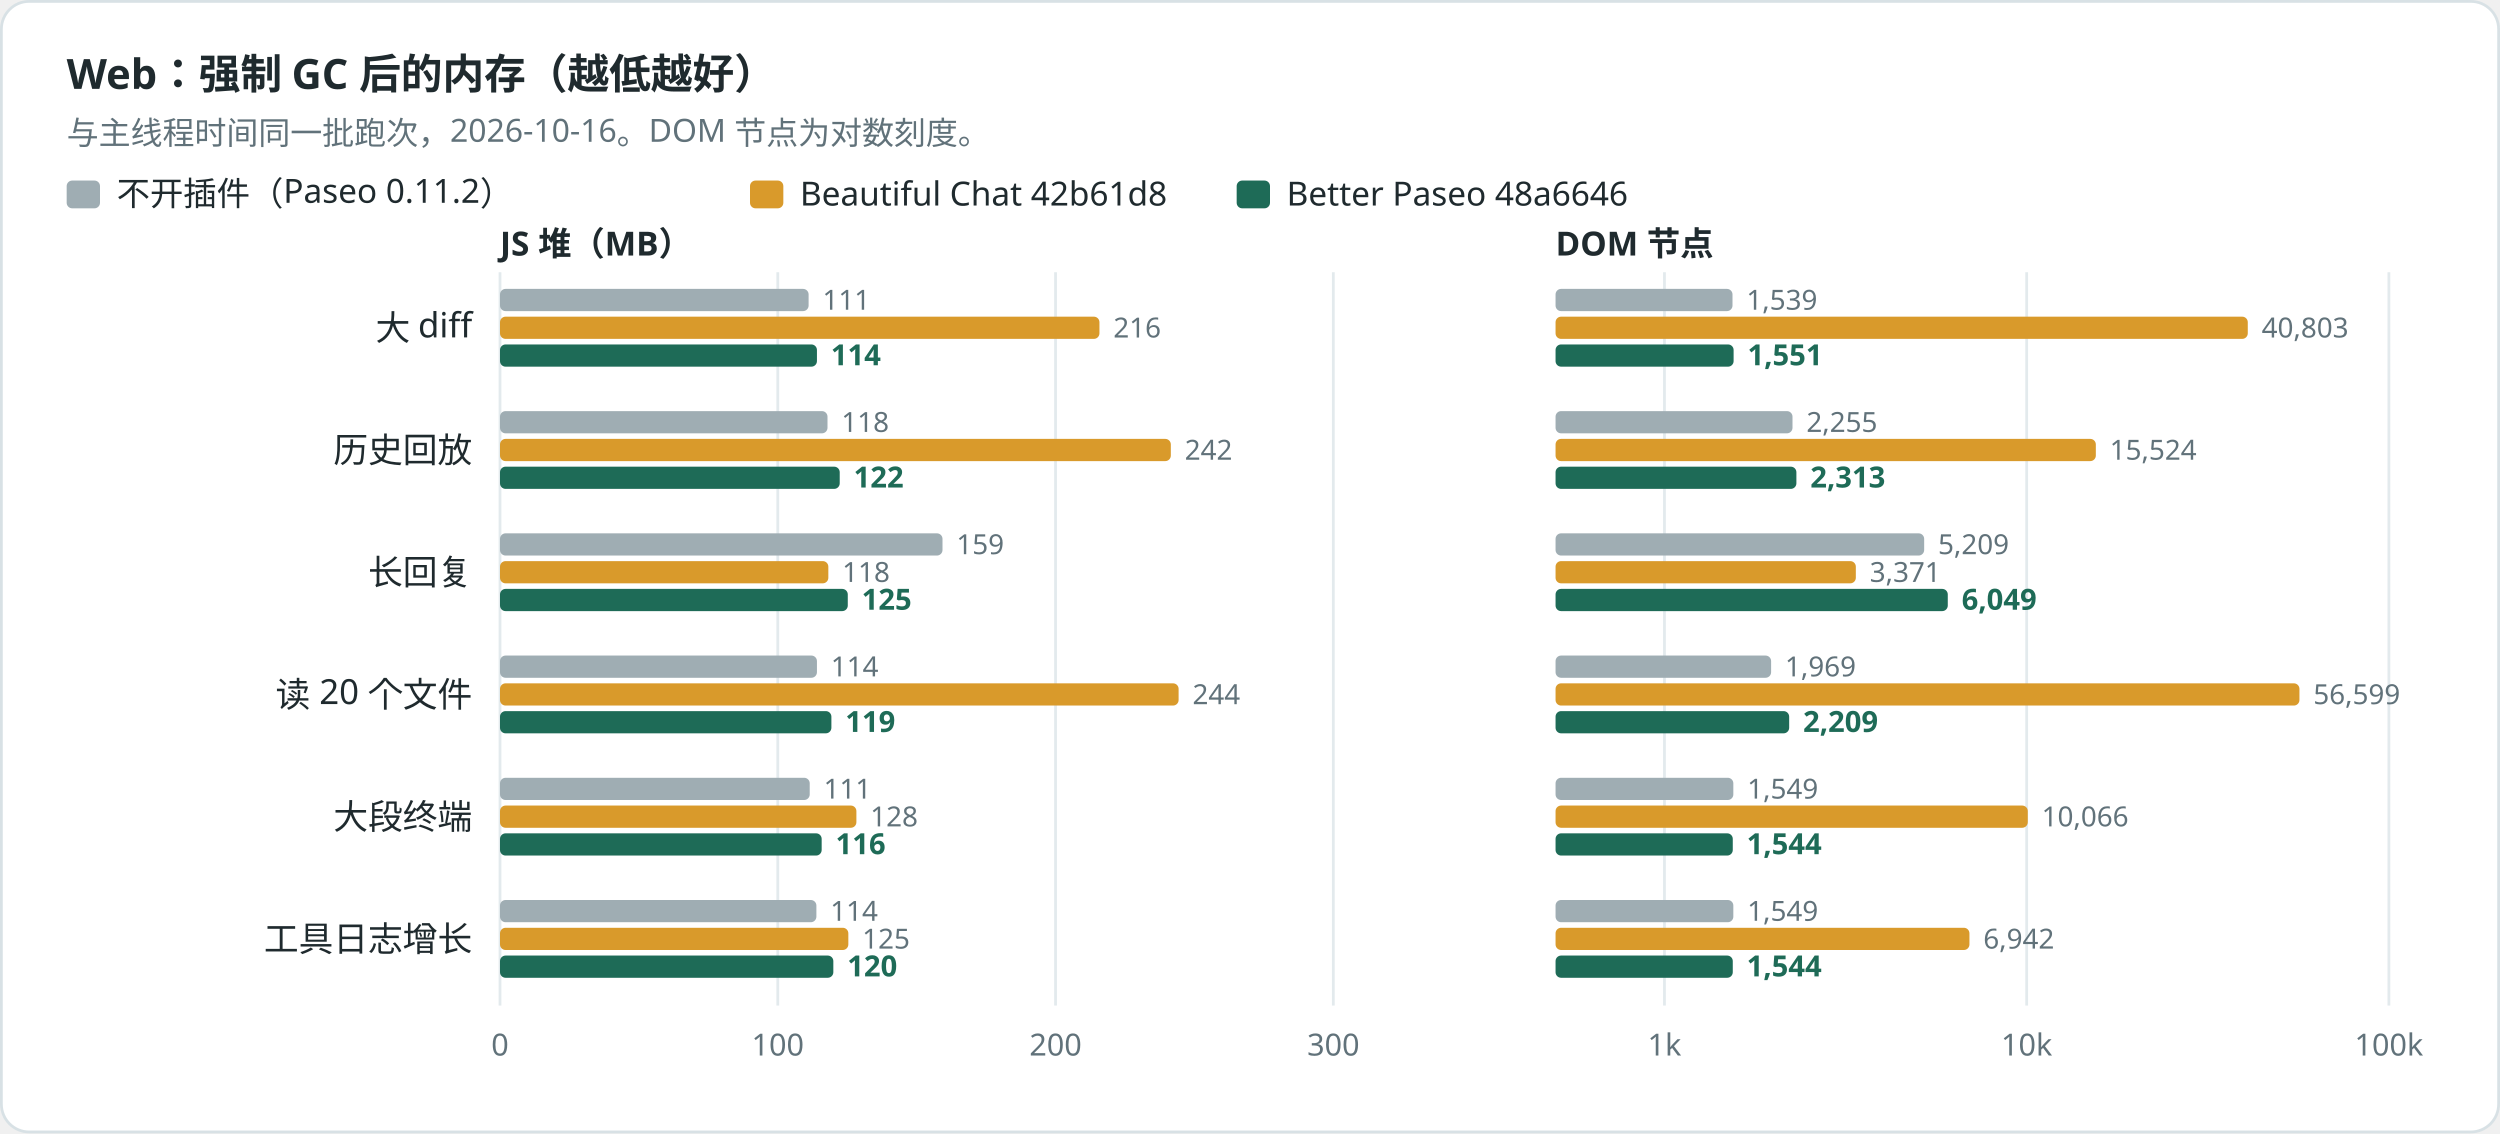
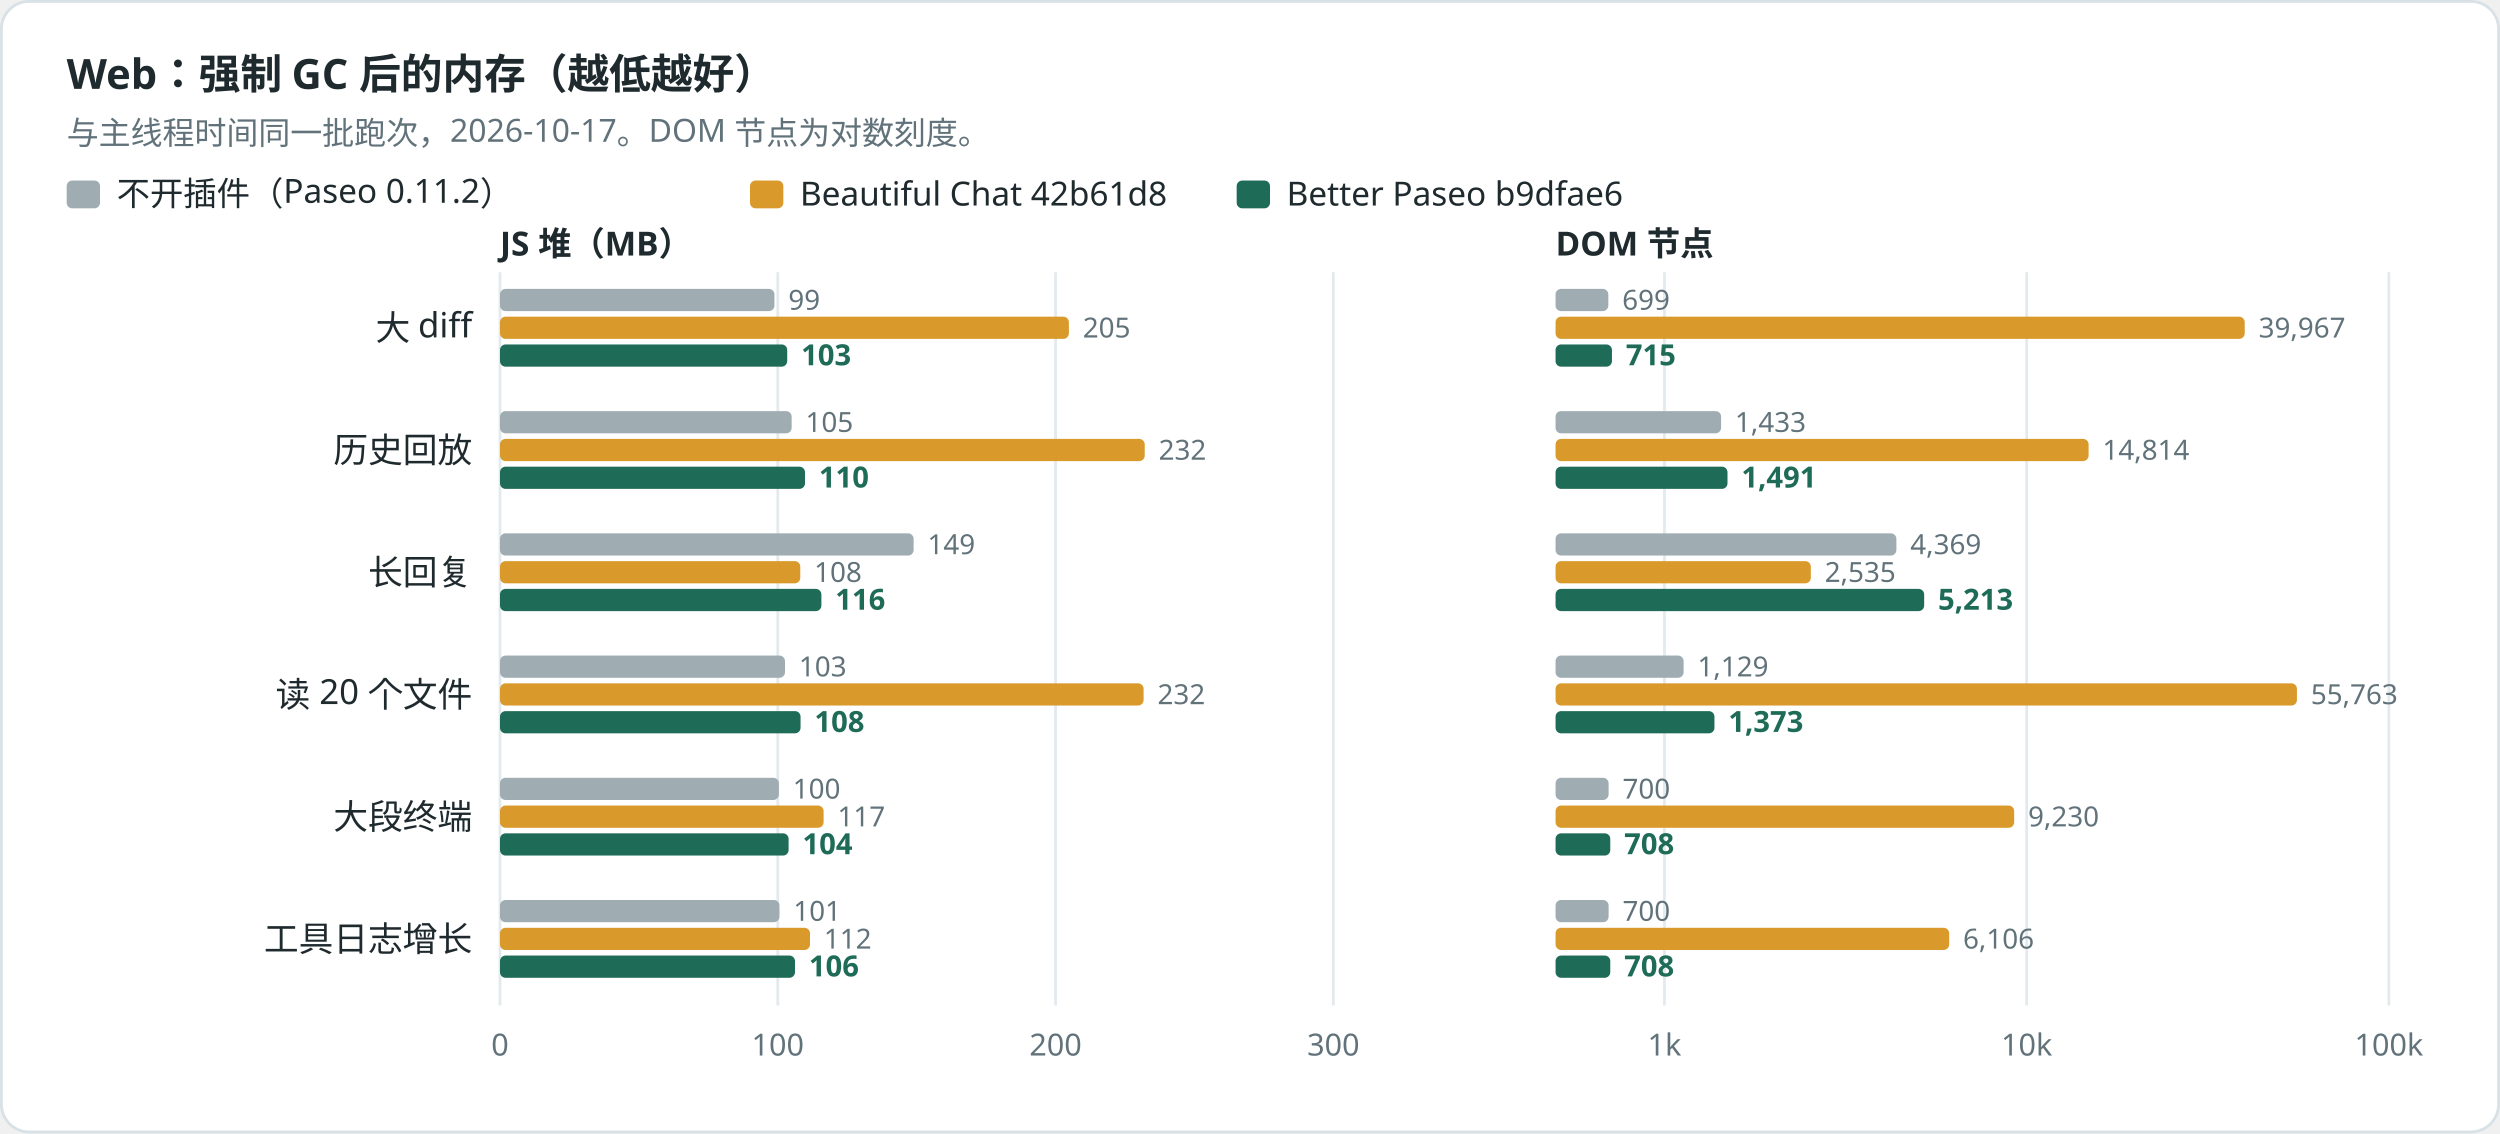
<svg xmlns="http://www.w3.org/2000/svg" viewBox="0 0 900 408" width="900" height="408" role="img">
  <rect x="0.5" y="0.5" width="899" height="407" rx="10" fill="#ffffff" stroke="#d8e1e5" />
  <text x="24.0" y="32.0" text-anchor="start" fill="#1f2a2e" font-size="15" font-weight="600" font-family="'PingFang SC', 'Hiragino Sans GB', 'Microsoft YaHei', 'Noto Sans SC', sans-serif">Web：强制 GC 后的内存（越低越好）</text>
-   <text x="24.0" y="52.0" text-anchor="start" fill="#61727a" font-size="11.5" font-weight="400" font-family="'PingFang SC', 'Hiragino Sans GB', 'Microsoft YaHei', 'Noto Sans SC', sans-serif">与主线程时间同一批跑次，2026-10-16。DOM 节点为对数刻度。</text>
+   <text x="24.0" y="52.0" text-anchor="start" fill="#61727a" font-size="11.5" font-weight="400" font-family="'PingFang SC', 'Hiragino Sans GB', 'Microsoft YaHei', 'Noto Sans SC', sans-serif">与主线程时间同一批跑次，2026-10-17。DOM 节点为对数刻度。</text>
  <rect x="24.0" y="65.0" width="12.0" height="10" rx="2" fill="#9fadb3" />
  <text x="42.0" y="74.0" text-anchor="start" fill="#1f2a2e" font-size="12" font-weight="400" font-family="'PingFang SC', 'Hiragino Sans GB', 'Microsoft YaHei', 'Noto Sans SC', sans-serif">不开插件（Paseo 0.11.2）</text>
  <rect x="270.0" y="65.0" width="12.0" height="10" rx="2" fill="#d99a2b" />
  <text x="288.0" y="74.0" text-anchor="start" fill="#1f2a2e" font-size="12" font-weight="400" font-family="'PingFang SC', 'Hiragino Sans GB', 'Microsoft YaHei', 'Noto Sans SC', sans-serif">Beautiful Chat 42b61d8</text>
  <rect x="445.2" y="65.0" width="12.0" height="10" rx="2" fill="#1e6b57" />
-   <text x="463.2" y="74.0" text-anchor="start" fill="#1f2a2e" font-size="12" font-weight="400" font-family="'PingFang SC', 'Hiragino Sans GB', 'Microsoft YaHei', 'Noto Sans SC', sans-serif">Better Paseo 48a6646</text>
+   <text x="463.2" y="74.0" text-anchor="start" fill="#1f2a2e" font-size="12" font-weight="400" font-family="'PingFang SC', 'Hiragino Sans GB', 'Microsoft YaHei', 'Noto Sans SC', sans-serif">Better Paseo b9dfae6</text>
  <text x="180.0" y="92.0" text-anchor="start" fill="#1f2a2e" font-size="12" font-weight="600" font-family="'PingFang SC', 'Hiragino Sans GB', 'Microsoft YaHei', 'Noto Sans SC', sans-serif">JS 堆（MB）</text>
  <line x1="180.0" y1="98" x2="180.0" y2="362" stroke="#e3eaed" stroke-width="1" />
  <text x="180.0" y="380.0" text-anchor="middle" fill="#61727a" font-size="11" font-weight="400" font-family="'PingFang SC', 'Hiragino Sans GB', 'Microsoft YaHei', 'Noto Sans SC', sans-serif">0</text>
  <line x1="280.0" y1="98" x2="280.0" y2="362" stroke="#e3eaed" stroke-width="1" />
  <text x="280.0" y="380.0" text-anchor="middle" fill="#61727a" font-size="11" font-weight="400" font-family="'PingFang SC', 'Hiragino Sans GB', 'Microsoft YaHei', 'Noto Sans SC', sans-serif">100</text>
  <line x1="380.0" y1="98" x2="380.0" y2="362" stroke="#e3eaed" stroke-width="1" />
  <text x="380.0" y="380.0" text-anchor="middle" fill="#61727a" font-size="11" font-weight="400" font-family="'PingFang SC', 'Hiragino Sans GB', 'Microsoft YaHei', 'Noto Sans SC', sans-serif">200</text>
  <line x1="480.0" y1="98" x2="480.0" y2="362" stroke="#e3eaed" stroke-width="1" />
  <text x="480.0" y="380.0" text-anchor="middle" fill="#61727a" font-size="11" font-weight="400" font-family="'PingFang SC', 'Hiragino Sans GB', 'Microsoft YaHei', 'Noto Sans SC', sans-serif">300</text>
  <text x="560.0" y="92.0" text-anchor="start" fill="#1f2a2e" font-size="12" font-weight="600" font-family="'PingFang SC', 'Hiragino Sans GB', 'Microsoft YaHei', 'Noto Sans SC', sans-serif">DOM 节点</text>
  <line x1="599.2" y1="98" x2="599.2" y2="362" stroke="#e3eaed" stroke-width="1" />
  <text x="599.2" y="380.0" text-anchor="middle" fill="#61727a" font-size="11" font-weight="400" font-family="'PingFang SC', 'Hiragino Sans GB', 'Microsoft YaHei', 'Noto Sans SC', sans-serif">1k</text>
  <line x1="729.6" y1="98" x2="729.6" y2="362" stroke="#e3eaed" stroke-width="1" />
  <text x="729.6" y="380.0" text-anchor="middle" fill="#61727a" font-size="11" font-weight="400" font-family="'PingFang SC', 'Hiragino Sans GB', 'Microsoft YaHei', 'Noto Sans SC', sans-serif">10k</text>
  <line x1="860.0" y1="98" x2="860.0" y2="362" stroke="#e3eaed" stroke-width="1" />
  <text x="860.0" y="380.0" text-anchor="middle" fill="#61727a" font-size="11" font-weight="400" font-family="'PingFang SC', 'Hiragino Sans GB', 'Microsoft YaHei', 'Noto Sans SC', sans-serif">100k</text>
  <text x="170.0" y="122.5" text-anchor="end" fill="#1f2a2e" font-size="12.5" font-weight="400" font-family="'PingFang SC', 'Hiragino Sans GB', 'Microsoft YaHei', 'Noto Sans SC', sans-serif">大 diff</text>
-   <rect x="180.0" y="104.0" width="111.1" height="8" rx="2" fill="#9fadb3" />
-   <text x="296.1" y="111.5" text-anchor="start" fill="#61727a" font-size="10" font-weight="400" font-family="'PingFang SC', 'Hiragino Sans GB', 'Microsoft YaHei', 'Noto Sans SC', sans-serif">111</text>
-   <rect x="180.0" y="114.0" width="215.8" height="8" rx="2" fill="#d99a2b" />
-   <text x="400.8" y="121.5" text-anchor="start" fill="#61727a" font-size="10" font-weight="400" font-family="'PingFang SC', 'Hiragino Sans GB', 'Microsoft YaHei', 'Noto Sans SC', sans-serif">216</text>
-   <rect x="180.0" y="124.0" width="114.1" height="8" rx="2" fill="#1e6b57" />
-   <text x="299.1" y="131.5" text-anchor="start" fill="#1e6b57" font-size="10.5" font-weight="600" font-family="'PingFang SC', 'Hiragino Sans GB', 'Microsoft YaHei', 'Noto Sans SC', sans-serif">114</text>
-   <rect x="560.0" y="104.0" width="63.7" height="8" rx="2" fill="#9fadb3" />
-   <text x="628.7" y="111.5" text-anchor="start" fill="#61727a" font-size="10" font-weight="400" font-family="'PingFang SC', 'Hiragino Sans GB', 'Microsoft YaHei', 'Noto Sans SC', sans-serif">1,539</text>
-   <rect x="560.0" y="114.0" width="249.2" height="8" rx="2" fill="#d99a2b" />
-   <text x="814.2" y="121.5" text-anchor="start" fill="#61727a" font-size="10" font-weight="400" font-family="'PingFang SC', 'Hiragino Sans GB', 'Microsoft YaHei', 'Noto Sans SC', sans-serif">40,803</text>
-   <rect x="560.0" y="124.0" width="64.1" height="8" rx="2" fill="#1e6b57" />
-   <text x="629.1" y="131.5" text-anchor="start" fill="#1e6b57" font-size="10.5" font-weight="600" font-family="'PingFang SC', 'Hiragino Sans GB', 'Microsoft YaHei', 'Noto Sans SC', sans-serif">1,551</text>
+   <rect x="180.0" y="104.0" width="98.8" height="8" rx="2" fill="#9fadb3" />
+   <text x="283.8" y="111.5" text-anchor="start" fill="#61727a" font-size="10" font-weight="400" font-family="'PingFang SC', 'Hiragino Sans GB', 'Microsoft YaHei', 'Noto Sans SC', sans-serif">99</text>
+   <rect x="180.0" y="114.0" width="204.8" height="8" rx="2" fill="#d99a2b" />
+   <text x="389.8" y="121.5" text-anchor="start" fill="#61727a" font-size="10" font-weight="400" font-family="'PingFang SC', 'Hiragino Sans GB', 'Microsoft YaHei', 'Noto Sans SC', sans-serif">205</text>
+   <rect x="180.0" y="124.0" width="103.4" height="8" rx="2" fill="#1e6b57" />
+   <text x="288.4" y="131.5" text-anchor="start" fill="#1e6b57" font-size="10.5" font-weight="600" font-family="'PingFang SC', 'Hiragino Sans GB', 'Microsoft YaHei', 'Noto Sans SC', sans-serif">103</text>
+   <rect x="560.0" y="104.0" width="19.0" height="8" rx="2" fill="#9fadb3" />
+   <text x="584.0" y="111.5" text-anchor="start" fill="#61727a" font-size="10" font-weight="400" font-family="'PingFang SC', 'Hiragino Sans GB', 'Microsoft YaHei', 'Noto Sans SC', sans-serif">699</text>
+   <rect x="560.0" y="114.0" width="248.1" height="8" rx="2" fill="#d99a2b" />
+   <text x="813.1" y="121.5" text-anchor="start" fill="#61727a" font-size="10" font-weight="400" font-family="'PingFang SC', 'Hiragino Sans GB', 'Microsoft YaHei', 'Noto Sans SC', sans-serif">39,967</text>
+   <rect x="560.0" y="124.0" width="20.3" height="8" rx="2" fill="#1e6b57" />
+   <text x="585.3" y="131.5" text-anchor="start" fill="#1e6b57" font-size="10.5" font-weight="600" font-family="'PingFang SC', 'Hiragino Sans GB', 'Microsoft YaHei', 'Noto Sans SC', sans-serif">715</text>
  <text x="170.0" y="166.5" text-anchor="end" fill="#1f2a2e" font-size="12.5" font-weight="400" font-family="'PingFang SC', 'Hiragino Sans GB', 'Microsoft YaHei', 'Noto Sans SC', sans-serif">历史回放</text>
-   <rect x="180.0" y="148.0" width="117.9" height="8" rx="2" fill="#9fadb3" />
-   <text x="302.9" y="155.5" text-anchor="start" fill="#61727a" font-size="10" font-weight="400" font-family="'PingFang SC', 'Hiragino Sans GB', 'Microsoft YaHei', 'Noto Sans SC', sans-serif">118</text>
-   <rect x="180.0" y="158.0" width="241.5" height="8" rx="2" fill="#d99a2b" />
-   <text x="426.5" y="165.5" text-anchor="start" fill="#61727a" font-size="10" font-weight="400" font-family="'PingFang SC', 'Hiragino Sans GB', 'Microsoft YaHei', 'Noto Sans SC', sans-serif">242</text>
-   <rect x="180.0" y="168.0" width="122.3" height="8" rx="2" fill="#1e6b57" />
-   <text x="307.3" y="175.5" text-anchor="start" fill="#1e6b57" font-size="10.5" font-weight="600" font-family="'PingFang SC', 'Hiragino Sans GB', 'Microsoft YaHei', 'Noto Sans SC', sans-serif">122</text>
-   <rect x="560.0" y="148.0" width="85.3" height="8" rx="2" fill="#9fadb3" />
-   <text x="650.3" y="155.5" text-anchor="start" fill="#61727a" font-size="10" font-weight="400" font-family="'PingFang SC', 'Hiragino Sans GB', 'Microsoft YaHei', 'Noto Sans SC', sans-serif">2,255</text>
-   <rect x="560.0" y="158.0" width="194.5" height="8" rx="2" fill="#d99a2b" />
-   <text x="759.5" y="165.5" text-anchor="start" fill="#61727a" font-size="10" font-weight="400" font-family="'PingFang SC', 'Hiragino Sans GB', 'Microsoft YaHei', 'Noto Sans SC', sans-serif">15,524</text>
-   <rect x="560.0" y="168.0" width="86.7" height="8" rx="2" fill="#1e6b57" />
-   <text x="651.7" y="175.5" text-anchor="start" fill="#1e6b57" font-size="10.5" font-weight="600" font-family="'PingFang SC', 'Hiragino Sans GB', 'Microsoft YaHei', 'Noto Sans SC', sans-serif">2,313</text>
+   <rect x="180.0" y="148.0" width="105.0" height="8" rx="2" fill="#9fadb3" />
+   <text x="290.0" y="155.5" text-anchor="start" fill="#61727a" font-size="10" font-weight="400" font-family="'PingFang SC', 'Hiragino Sans GB', 'Microsoft YaHei', 'Noto Sans SC', sans-serif">105</text>
+   <rect x="180.0" y="158.0" width="232.1" height="8" rx="2" fill="#d99a2b" />
+   <text x="417.1" y="165.5" text-anchor="start" fill="#61727a" font-size="10" font-weight="400" font-family="'PingFang SC', 'Hiragino Sans GB', 'Microsoft YaHei', 'Noto Sans SC', sans-serif">232</text>
+   <rect x="180.0" y="168.0" width="109.8" height="8" rx="2" fill="#1e6b57" />
+   <text x="294.8" y="175.5" text-anchor="start" fill="#1e6b57" font-size="10.5" font-weight="600" font-family="'PingFang SC', 'Hiragino Sans GB', 'Microsoft YaHei', 'Noto Sans SC', sans-serif">110</text>
+   <rect x="560.0" y="148.0" width="59.6" height="8" rx="2" fill="#9fadb3" />
+   <text x="624.6" y="155.5" text-anchor="start" fill="#61727a" font-size="10" font-weight="400" font-family="'PingFang SC', 'Hiragino Sans GB', 'Microsoft YaHei', 'Noto Sans SC', sans-serif">1,433</text>
+   <rect x="560.0" y="158.0" width="191.9" height="8" rx="2" fill="#d99a2b" />
+   <text x="756.9" y="165.5" text-anchor="start" fill="#61727a" font-size="10" font-weight="400" font-family="'PingFang SC', 'Hiragino Sans GB', 'Microsoft YaHei', 'Noto Sans SC', sans-serif">14,814</text>
+   <rect x="560.0" y="168.0" width="61.9" height="8" rx="2" fill="#1e6b57" />
+   <text x="626.9" y="175.5" text-anchor="start" fill="#1e6b57" font-size="10.5" font-weight="600" font-family="'PingFang SC', 'Hiragino Sans GB', 'Microsoft YaHei', 'Noto Sans SC', sans-serif">1,491</text>
  <text x="170.0" y="210.5" text-anchor="end" fill="#1f2a2e" font-size="12.5" font-weight="400" font-family="'PingFang SC', 'Hiragino Sans GB', 'Microsoft YaHei', 'Noto Sans SC', sans-serif">长回复</text>
-   <rect x="180.0" y="192.0" width="159.3" height="8" rx="2" fill="#9fadb3" />
-   <text x="344.3" y="199.5" text-anchor="start" fill="#61727a" font-size="10" font-weight="400" font-family="'PingFang SC', 'Hiragino Sans GB', 'Microsoft YaHei', 'Noto Sans SC', sans-serif">159</text>
-   <rect x="180.0" y="202.0" width="118.2" height="8" rx="2" fill="#d99a2b" />
-   <text x="303.2" y="209.5" text-anchor="start" fill="#61727a" font-size="10" font-weight="400" font-family="'PingFang SC', 'Hiragino Sans GB', 'Microsoft YaHei', 'Noto Sans SC', sans-serif">118</text>
-   <rect x="180.0" y="212.0" width="125.2" height="8" rx="2" fill="#1e6b57" />
-   <text x="310.2" y="219.5" text-anchor="start" fill="#1e6b57" font-size="10.5" font-weight="600" font-family="'PingFang SC', 'Hiragino Sans GB', 'Microsoft YaHei', 'Noto Sans SC', sans-serif">125</text>
-   <rect x="560.0" y="192.0" width="132.7" height="8" rx="2" fill="#9fadb3" />
-   <text x="697.7" y="199.5" text-anchor="start" fill="#61727a" font-size="10" font-weight="400" font-family="'PingFang SC', 'Hiragino Sans GB', 'Microsoft YaHei', 'Noto Sans SC', sans-serif">5,209</text>
-   <rect x="560.0" y="202.0" width="108.1" height="8" rx="2" fill="#d99a2b" />
-   <text x="673.1" y="209.5" text-anchor="start" fill="#61727a" font-size="10" font-weight="400" font-family="'PingFang SC', 'Hiragino Sans GB', 'Microsoft YaHei', 'Noto Sans SC', sans-serif">3,371</text>
-   <rect x="560.0" y="212.0" width="141.2" height="8" rx="2" fill="#1e6b57" />
-   <text x="706.2" y="219.5" text-anchor="start" fill="#1e6b57" font-size="10.5" font-weight="600" font-family="'PingFang SC', 'Hiragino Sans GB', 'Microsoft YaHei', 'Noto Sans SC', sans-serif">6,049</text>
+   <rect x="180.0" y="192.0" width="148.9" height="8" rx="2" fill="#9fadb3" />
+   <text x="333.9" y="199.5" text-anchor="start" fill="#61727a" font-size="10" font-weight="400" font-family="'PingFang SC', 'Hiragino Sans GB', 'Microsoft YaHei', 'Noto Sans SC', sans-serif">149</text>
+   <rect x="180.0" y="202.0" width="108.1" height="8" rx="2" fill="#d99a2b" />
+   <text x="293.1" y="209.5" text-anchor="start" fill="#61727a" font-size="10" font-weight="400" font-family="'PingFang SC', 'Hiragino Sans GB', 'Microsoft YaHei', 'Noto Sans SC', sans-serif">108</text>
+   <rect x="180.0" y="212.0" width="115.7" height="8" rx="2" fill="#1e6b57" />
+   <text x="300.7" y="219.5" text-anchor="start" fill="#1e6b57" font-size="10.5" font-weight="600" font-family="'PingFang SC', 'Hiragino Sans GB', 'Microsoft YaHei', 'Noto Sans SC', sans-serif">116</text>
+   <rect x="560.0" y="192.0" width="122.7" height="8" rx="2" fill="#9fadb3" />
+   <text x="687.7" y="199.5" text-anchor="start" fill="#61727a" font-size="10" font-weight="400" font-family="'PingFang SC', 'Hiragino Sans GB', 'Microsoft YaHei', 'Noto Sans SC', sans-serif">4,369</text>
+   <rect x="560.0" y="202.0" width="91.9" height="8" rx="2" fill="#d99a2b" />
+   <text x="656.9" y="209.5" text-anchor="start" fill="#61727a" font-size="10" font-weight="400" font-family="'PingFang SC', 'Hiragino Sans GB', 'Microsoft YaHei', 'Noto Sans SC', sans-serif">2,535</text>
+   <rect x="560.0" y="212.0" width="132.7" height="8" rx="2" fill="#1e6b57" />
+   <text x="697.7" y="219.5" text-anchor="start" fill="#1e6b57" font-size="10.5" font-weight="600" font-family="'PingFang SC', 'Hiragino Sans GB', 'Microsoft YaHei', 'Noto Sans SC', sans-serif">5,213</text>
  <text x="170.0" y="254.5" text-anchor="end" fill="#1f2a2e" font-size="12.5" font-weight="400" font-family="'PingFang SC', 'Hiragino Sans GB', 'Microsoft YaHei', 'Noto Sans SC', sans-serif">读 20 个文件</text>
-   <rect x="180.0" y="236.0" width="114.1" height="8" rx="2" fill="#9fadb3" />
-   <text x="299.1" y="243.5" text-anchor="start" fill="#61727a" font-size="10" font-weight="400" font-family="'PingFang SC', 'Hiragino Sans GB', 'Microsoft YaHei', 'Noto Sans SC', sans-serif">114</text>
-   <rect x="180.0" y="246.0" width="244.3" height="8" rx="2" fill="#d99a2b" />
-   <text x="429.3" y="253.5" text-anchor="start" fill="#61727a" font-size="10" font-weight="400" font-family="'PingFang SC', 'Hiragino Sans GB', 'Microsoft YaHei', 'Noto Sans SC', sans-serif">244</text>
-   <rect x="180.0" y="256.0" width="119.3" height="8" rx="2" fill="#1e6b57" />
-   <text x="304.3" y="263.5" text-anchor="start" fill="#1e6b57" font-size="10.5" font-weight="600" font-family="'PingFang SC', 'Hiragino Sans GB', 'Microsoft YaHei', 'Noto Sans SC', sans-serif">119</text>
-   <rect x="560.0" y="236.0" width="77.6" height="8" rx="2" fill="#9fadb3" />
-   <text x="642.6" y="243.5" text-anchor="start" fill="#61727a" font-size="10" font-weight="400" font-family="'PingFang SC', 'Hiragino Sans GB', 'Microsoft YaHei', 'Noto Sans SC', sans-serif">1,969</text>
-   <rect x="560.0" y="246.0" width="267.8" height="8" rx="2" fill="#d99a2b" />
-   <text x="832.8" y="253.5" text-anchor="start" fill="#61727a" font-size="10" font-weight="400" font-family="'PingFang SC', 'Hiragino Sans GB', 'Microsoft YaHei', 'Noto Sans SC', sans-serif">56,599</text>
-   <rect x="560.0" y="256.0" width="84.1" height="8" rx="2" fill="#1e6b57" />
-   <text x="649.1" y="263.5" text-anchor="start" fill="#1e6b57" font-size="10.5" font-weight="600" font-family="'PingFang SC', 'Hiragino Sans GB', 'Microsoft YaHei', 'Noto Sans SC', sans-serif">2,209</text>
+   <rect x="180.0" y="236.0" width="102.6" height="8" rx="2" fill="#9fadb3" />
+   <text x="287.6" y="243.5" text-anchor="start" fill="#61727a" font-size="10" font-weight="400" font-family="'PingFang SC', 'Hiragino Sans GB', 'Microsoft YaHei', 'Noto Sans SC', sans-serif">103</text>
+   <rect x="180.0" y="246.0" width="231.7" height="8" rx="2" fill="#d99a2b" />
+   <text x="416.7" y="253.5" text-anchor="start" fill="#61727a" font-size="10" font-weight="400" font-family="'PingFang SC', 'Hiragino Sans GB', 'Microsoft YaHei', 'Noto Sans SC', sans-serif">232</text>
+   <rect x="180.0" y="256.0" width="108.2" height="8" rx="2" fill="#1e6b57" />
+   <text x="293.2" y="263.5" text-anchor="start" fill="#1e6b57" font-size="10.5" font-weight="600" font-family="'PingFang SC', 'Hiragino Sans GB', 'Microsoft YaHei', 'Noto Sans SC', sans-serif">108</text>
+   <rect x="560.0" y="236.0" width="46.1" height="8" rx="2" fill="#9fadb3" />
+   <text x="611.1" y="243.5" text-anchor="start" fill="#61727a" font-size="10" font-weight="400" font-family="'PingFang SC', 'Hiragino Sans GB', 'Microsoft YaHei', 'Noto Sans SC', sans-serif">1,129</text>
+   <rect x="560.0" y="246.0" width="266.9" height="8" rx="2" fill="#d99a2b" />
+   <text x="831.9" y="253.5" text-anchor="start" fill="#61727a" font-size="10" font-weight="400" font-family="'PingFang SC', 'Hiragino Sans GB', 'Microsoft YaHei', 'Noto Sans SC', sans-serif">55,763</text>
+   <rect x="560.0" y="256.0" width="57.2" height="8" rx="2" fill="#1e6b57" />
+   <text x="622.2" y="263.5" text-anchor="start" fill="#1e6b57" font-size="10.5" font-weight="600" font-family="'PingFang SC', 'Hiragino Sans GB', 'Microsoft YaHei', 'Noto Sans SC', sans-serif">1,373</text>
  <text x="170.0" y="298.5" text-anchor="end" fill="#1f2a2e" font-size="12.5" font-weight="400" font-family="'PingFang SC', 'Hiragino Sans GB', 'Microsoft YaHei', 'Noto Sans SC', sans-serif">大段终端</text>
-   <rect x="180.0" y="280.0" width="111.5" height="8" rx="2" fill="#9fadb3" />
-   <text x="296.5" y="287.5" text-anchor="start" fill="#61727a" font-size="10" font-weight="400" font-family="'PingFang SC', 'Hiragino Sans GB', 'Microsoft YaHei', 'Noto Sans SC', sans-serif">111</text>
-   <rect x="180.0" y="290.0" width="128.3" height="8" rx="2" fill="#d99a2b" />
-   <text x="313.3" y="297.5" text-anchor="start" fill="#61727a" font-size="10" font-weight="400" font-family="'PingFang SC', 'Hiragino Sans GB', 'Microsoft YaHei', 'Noto Sans SC', sans-serif">128</text>
-   <rect x="180.0" y="300.0" width="115.8" height="8" rx="2" fill="#1e6b57" />
-   <text x="300.8" y="307.5" text-anchor="start" fill="#1e6b57" font-size="10.5" font-weight="600" font-family="'PingFang SC', 'Hiragino Sans GB', 'Microsoft YaHei', 'Noto Sans SC', sans-serif">116</text>
-   <rect x="560.0" y="280.0" width="64.0" height="8" rx="2" fill="#9fadb3" />
-   <text x="629.0" y="287.5" text-anchor="start" fill="#61727a" font-size="10" font-weight="400" font-family="'PingFang SC', 'Hiragino Sans GB', 'Microsoft YaHei', 'Noto Sans SC', sans-serif">1,549</text>
-   <rect x="560.0" y="290.0" width="170.0" height="8" rx="2" fill="#d99a2b" />
-   <text x="735.0" y="297.5" text-anchor="start" fill="#61727a" font-size="10" font-weight="400" font-family="'PingFang SC', 'Hiragino Sans GB', 'Microsoft YaHei', 'Noto Sans SC', sans-serif">10,066</text>
-   <rect x="560.0" y="300.0" width="63.8" height="8" rx="2" fill="#1e6b57" />
-   <text x="628.8" y="307.5" text-anchor="start" fill="#1e6b57" font-size="10.5" font-weight="600" font-family="'PingFang SC', 'Hiragino Sans GB', 'Microsoft YaHei', 'Noto Sans SC', sans-serif">1,544</text>
+   <rect x="180.0" y="280.0" width="100.4" height="8" rx="2" fill="#9fadb3" />
+   <text x="285.4" y="287.5" text-anchor="start" fill="#61727a" font-size="10" font-weight="400" font-family="'PingFang SC', 'Hiragino Sans GB', 'Microsoft YaHei', 'Noto Sans SC', sans-serif">100</text>
+   <rect x="180.0" y="290.0" width="116.5" height="8" rx="2" fill="#d99a2b" />
+   <text x="301.5" y="297.5" text-anchor="start" fill="#61727a" font-size="10" font-weight="400" font-family="'PingFang SC', 'Hiragino Sans GB', 'Microsoft YaHei', 'Noto Sans SC', sans-serif">117</text>
+   <rect x="180.0" y="300.0" width="103.9" height="8" rx="2" fill="#1e6b57" />
+   <text x="288.9" y="307.5" text-anchor="start" fill="#1e6b57" font-size="10.5" font-weight="600" font-family="'PingFang SC', 'Hiragino Sans GB', 'Microsoft YaHei', 'Noto Sans SC', sans-serif">104</text>
+   <rect x="560.0" y="280.0" width="19.1" height="8" rx="2" fill="#9fadb3" />
+   <text x="584.1" y="287.5" text-anchor="start" fill="#61727a" font-size="10" font-weight="400" font-family="'PingFang SC', 'Hiragino Sans GB', 'Microsoft YaHei', 'Noto Sans SC', sans-serif">700</text>
+   <rect x="560.0" y="290.0" width="165.1" height="8" rx="2" fill="#d99a2b" />
+   <text x="730.1" y="297.5" text-anchor="start" fill="#61727a" font-size="10" font-weight="400" font-family="'PingFang SC', 'Hiragino Sans GB', 'Microsoft YaHei', 'Noto Sans SC', sans-serif">9,230</text>
+   <rect x="560.0" y="300.0" width="19.7" height="8" rx="2" fill="#1e6b57" />
+   <text x="584.7" y="307.5" text-anchor="start" fill="#1e6b57" font-size="10.5" font-weight="600" font-family="'PingFang SC', 'Hiragino Sans GB', 'Microsoft YaHei', 'Noto Sans SC', sans-serif">708</text>
  <text x="170.0" y="342.5" text-anchor="end" fill="#1f2a2e" font-size="12.5" font-weight="400" font-family="'PingFang SC', 'Hiragino Sans GB', 'Microsoft YaHei', 'Noto Sans SC', sans-serif">工具日志增长</text>
-   <rect x="180.0" y="324.0" width="113.9" height="8" rx="2" fill="#9fadb3" />
-   <text x="298.9" y="331.5" text-anchor="start" fill="#61727a" font-size="10" font-weight="400" font-family="'PingFang SC', 'Hiragino Sans GB', 'Microsoft YaHei', 'Noto Sans SC', sans-serif">114</text>
-   <rect x="180.0" y="334.0" width="125.4" height="8" rx="2" fill="#d99a2b" />
-   <text x="310.4" y="341.5" text-anchor="start" fill="#61727a" font-size="10" font-weight="400" font-family="'PingFang SC', 'Hiragino Sans GB', 'Microsoft YaHei', 'Noto Sans SC', sans-serif">125</text>
-   <rect x="180.0" y="344.0" width="120.0" height="8" rx="2" fill="#1e6b57" />
-   <text x="305.0" y="351.5" text-anchor="start" fill="#1e6b57" font-size="10.5" font-weight="600" font-family="'PingFang SC', 'Hiragino Sans GB', 'Microsoft YaHei', 'Noto Sans SC', sans-serif">120</text>
-   <rect x="560.0" y="324.0" width="64.0" height="8" rx="2" fill="#9fadb3" />
-   <text x="629.0" y="331.5" text-anchor="start" fill="#61727a" font-size="10" font-weight="400" font-family="'PingFang SC', 'Hiragino Sans GB', 'Microsoft YaHei', 'Noto Sans SC', sans-serif">1,549</text>
-   <rect x="560.0" y="334.0" width="149.0" height="8" rx="2" fill="#d99a2b" />
-   <text x="714.0" y="341.5" text-anchor="start" fill="#61727a" font-size="10" font-weight="400" font-family="'PingFang SC', 'Hiragino Sans GB', 'Microsoft YaHei', 'Noto Sans SC', sans-serif">6,942</text>
-   <rect x="560.0" y="344.0" width="63.8" height="8" rx="2" fill="#1e6b57" />
-   <text x="628.8" y="351.5" text-anchor="start" fill="#1e6b57" font-size="10.5" font-weight="600" font-family="'PingFang SC', 'Hiragino Sans GB', 'Microsoft YaHei', 'Noto Sans SC', sans-serif">1,544</text>
+   <rect x="180.0" y="324.0" width="100.6" height="8" rx="2" fill="#9fadb3" />
+   <text x="285.6" y="331.5" text-anchor="start" fill="#61727a" font-size="10" font-weight="400" font-family="'PingFang SC', 'Hiragino Sans GB', 'Microsoft YaHei', 'Noto Sans SC', sans-serif">101</text>
+   <rect x="180.0" y="334.0" width="111.6" height="8" rx="2" fill="#d99a2b" />
+   <text x="296.6" y="341.5" text-anchor="start" fill="#61727a" font-size="10" font-weight="400" font-family="'PingFang SC', 'Hiragino Sans GB', 'Microsoft YaHei', 'Noto Sans SC', sans-serif">112</text>
+   <rect x="180.0" y="344.0" width="106.2" height="8" rx="2" fill="#1e6b57" />
+   <text x="291.2" y="351.5" text-anchor="start" fill="#1e6b57" font-size="10.5" font-weight="600" font-family="'PingFang SC', 'Hiragino Sans GB', 'Microsoft YaHei', 'Noto Sans SC', sans-serif">106</text>
+   <rect x="560.0" y="324.0" width="19.1" height="8" rx="2" fill="#9fadb3" />
+   <text x="584.1" y="331.5" text-anchor="start" fill="#61727a" font-size="10" font-weight="400" font-family="'PingFang SC', 'Hiragino Sans GB', 'Microsoft YaHei', 'Noto Sans SC', sans-serif">700</text>
+   <rect x="560.0" y="334.0" width="141.7" height="8" rx="2" fill="#d99a2b" />
+   <text x="706.7" y="341.5" text-anchor="start" fill="#61727a" font-size="10" font-weight="400" font-family="'PingFang SC', 'Hiragino Sans GB', 'Microsoft YaHei', 'Noto Sans SC', sans-serif">6,106</text>
+   <rect x="560.0" y="344.0" width="19.7" height="8" rx="2" fill="#1e6b57" />
+   <text x="584.7" y="351.5" text-anchor="start" fill="#1e6b57" font-size="10.5" font-weight="600" font-family="'PingFang SC', 'Hiragino Sans GB', 'Microsoft YaHei', 'Noto Sans SC', sans-serif">708</text>
</svg>
